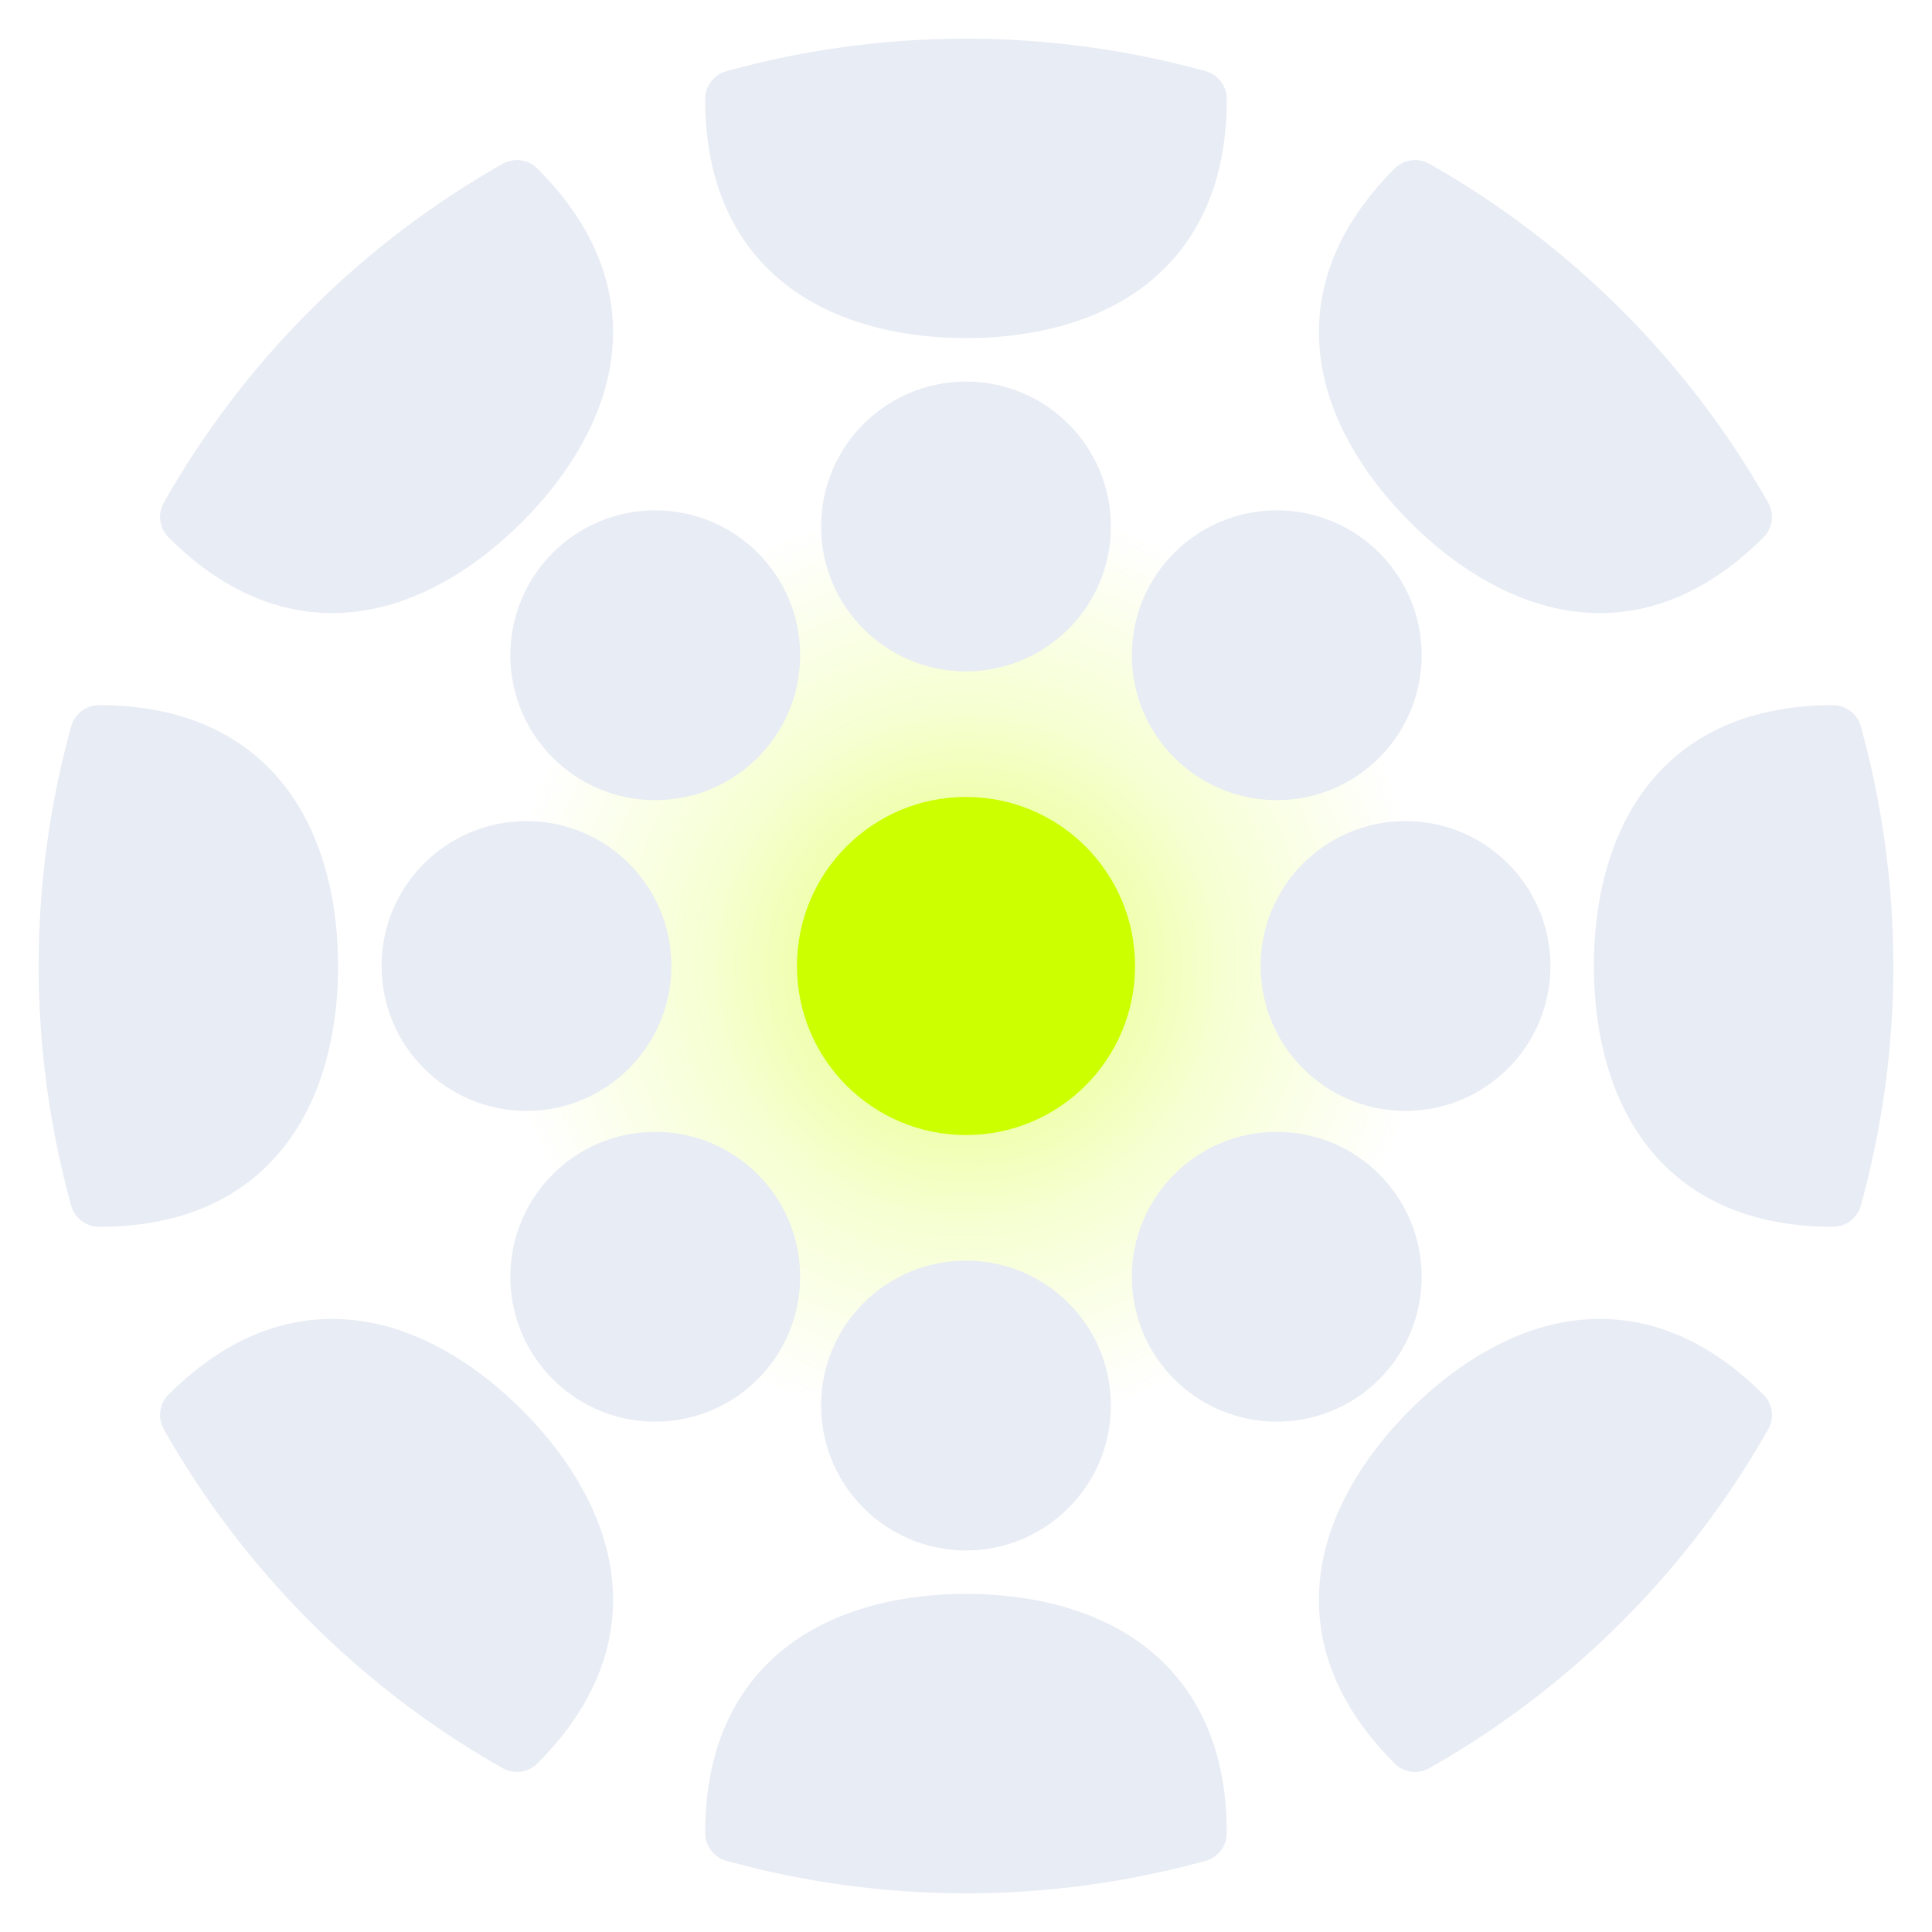
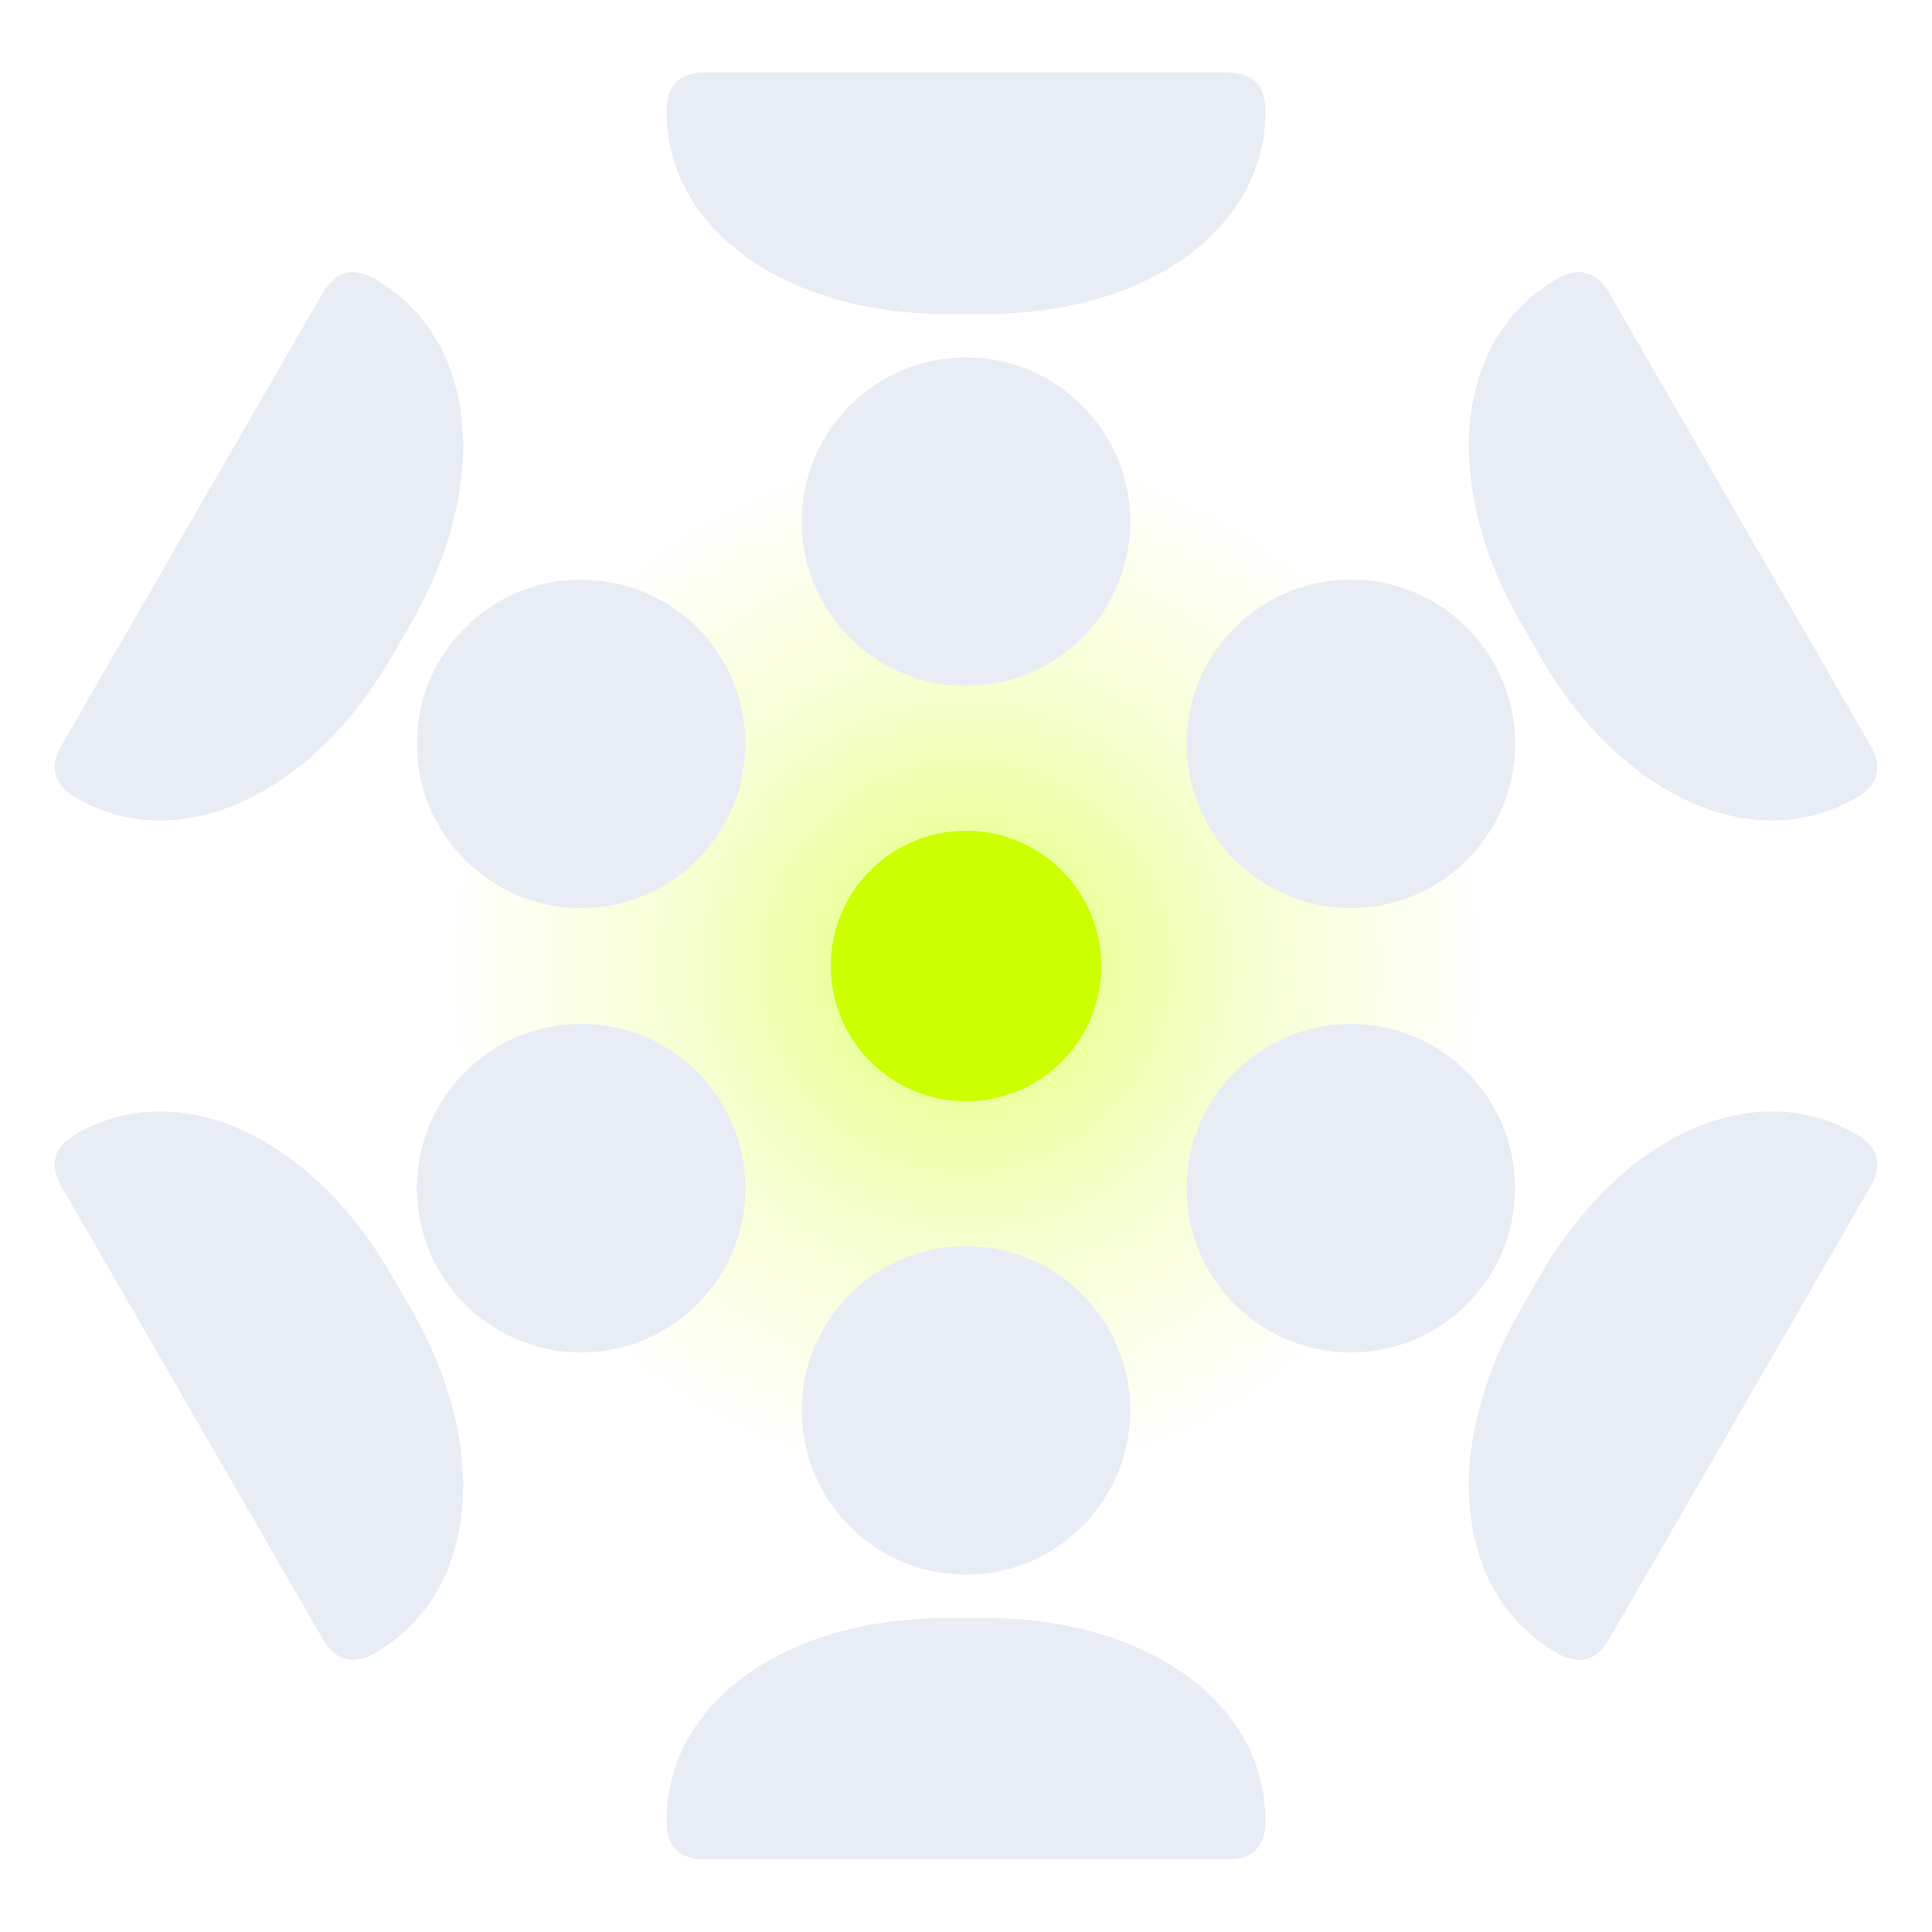
<svg xmlns="http://www.w3.org/2000/svg" width="200" height="200" viewBox="0 0 200 200" role="img" aria-label="Compartilhando Recursos · símbolo · fundo escuro">
  <defs>
-     <radialGradient id="cr-simbolo-escuro-halo" cx="0" cy="0" r="48" gradientUnits="userSpaceOnUse">
+     <radialGradient id="cr-simbolo-escuro-halo" cx="0" cy="0" r="54" gradientUnits="userSpaceOnUse">
      <stop offset="0" stop-color="#CCFF00" stop-opacity="0.55" />
      <stop offset="0.55" stop-color="#CCFF00" stop-opacity="0.18" />
      <stop offset="1" stop-color="#CCFF00" stop-opacity="0" />
    </radialGradient>
  </defs>
  <g transform="translate(100 100)">
-     <circle cx="0" cy="0" r="48" fill="url(#cr-simbolo-escuro-halo)" />
-     <g fill="#E8ECF4" stroke="#E8ECF4" stroke-width="6" stroke-linejoin="round">
-       <path d="M24 89.74C24 72.35 10.8 68 0 68C-10.8 68 -24 72.35 -24 89.74A90 90 0 0 0 24 89.74Z" />
-       <path d="M-46.49 80.43C-34.19 68.13 -40.45 55.72 -48.08 48.08C-55.72 40.45 -68.13 34.19 -80.43 46.49A90 90 0 0 0 -46.49 80.43Z" />
-       <path d="M-89.74 24C-72.35 24 -68 10.8 -68 0C-68 -10.8 -72.35 -24 -89.74 -24A90 90 0 0 0 -89.74 24Z" />
-       <path d="M-80.43 -46.49C-68.13 -34.19 -55.72 -40.45 -48.08 -48.08C-40.45 -55.72 -34.19 -68.13 -46.49 -80.43A90 90 0 0 0 -80.43 -46.49Z" />
-       <path d="M-24 -89.74C-24 -72.35 -10.8 -68 0 -68C10.8 -68 24 -72.35 24 -89.74A90 90 0 0 0 -24 -89.74Z" />
-       <path d="M46.49 -80.43C34.19 -68.13 40.45 -55.72 48.08 -48.08C55.72 -40.45 68.13 -34.19 80.43 -46.49A90 90 0 0 0 46.49 -80.43Z" />
-       <path d="M89.74 -24C72.35 -24 68 -10.8 68 0C68 10.8 72.35 24 89.74 24A90 90 0 0 0 89.74 -24Z" />
-       <path d="M80.43 46.49C68.13 34.19 55.72 40.45 48.08 48.08C40.45 55.72 34.19 68.13 46.49 80.43A90 90 0 0 0 80.43 46.49Z" />
+     <circle cx="0" cy="0" r="54" fill="url(#cr-simbolo-escuro-halo)" />
+     <g fill="#E8ECF4">
+       <path d="M-31 88.5C-31 76.32 -18.82 67.5 -2 67.5L2 67.5C18.82 67.5 31 76.32 31 88.5Q31 92.5 27 92.5L-27 92.5Q-31 92.5 -31 88.5Z" />
+       <path d="M-92.14 17.4C-81.6 11.31 -67.87 17.45 -59.46 32.02L-57.46 35.48C-49.05 50.05 -50.6 65.01 -61.14 71.1Q-64.61 73.1 -66.61 69.63L-93.61 22.87Q-95.61 19.4 -92.14 17.4Z" />
+       <path d="M-61.14 -71.1C-50.6 -65.01 -49.05 -50.05 -57.46 -35.48L-59.46 -32.02C-67.87 -17.45 -81.6 -11.31 -92.14 -17.4Q-95.61 -19.4 -93.61 -22.87L-66.61 -69.63Q-64.61 -73.1 -61.14 -71.1Z" />
+       <path d="M31 -88.5C31 -76.32 18.82 -67.5 2 -67.5L-2 -67.5C-18.82 -67.5 -31 -76.32 -31 -88.5Q-31 -92.5 -27 -92.5L27 -92.5Q31 -92.5 31 -88.5Z" />
+       <path d="M92.14 -17.4C81.6 -11.31 67.87 -17.45 59.46 -32.02L57.46 -35.48C49.05 -50.05 50.6 -65.01 61.14 -71.1Q64.61 -73.1 66.61 -69.63L93.61 -22.87Q95.61 -19.4 92.14 -17.4Z" />
+       <path d="M61.14 71.1C50.6 65.01 49.05 50.05 57.46 35.48L59.46 32.02C67.87 17.45 81.6 11.31 92.14 17.4Q95.61 19.4 93.61 22.87L66.61 69.63Q64.61 73.1 61.14 71.1Z" />
+       <circle cx="0" cy="46" r="17" />
+       <circle cx="-39.84" cy="23" r="17" />
+       <circle cx="-39.84" cy="-23" r="17" />
+       <circle cx="0" cy="-46" r="17" />
+       <circle cx="39.84" cy="-23" r="17" />
+       <circle cx="39.84" cy="23" r="17" />
    </g>
-     <g fill="#E8ECF4">
-       <circle cx="0" cy="45.5" r="15" />
-       <circle cx="-32.17" cy="32.17" r="15" />
-       <circle cx="-45.5" cy="0" r="15" />
-       <circle cx="-32.17" cy="-32.17" r="15" />
-       <circle cx="0" cy="-45.5" r="15" />
-       <circle cx="32.17" cy="-32.17" r="15" />
-       <circle cx="45.5" cy="0" r="15" />
-       <circle cx="32.17" cy="32.17" r="15" />
-     </g>
-     <circle cx="0" cy="0" r="17.5" fill="#CCFF00" />
+     <circle cx="0" cy="0" r="14" fill="#CCFF00" />
  </g>
</svg>
